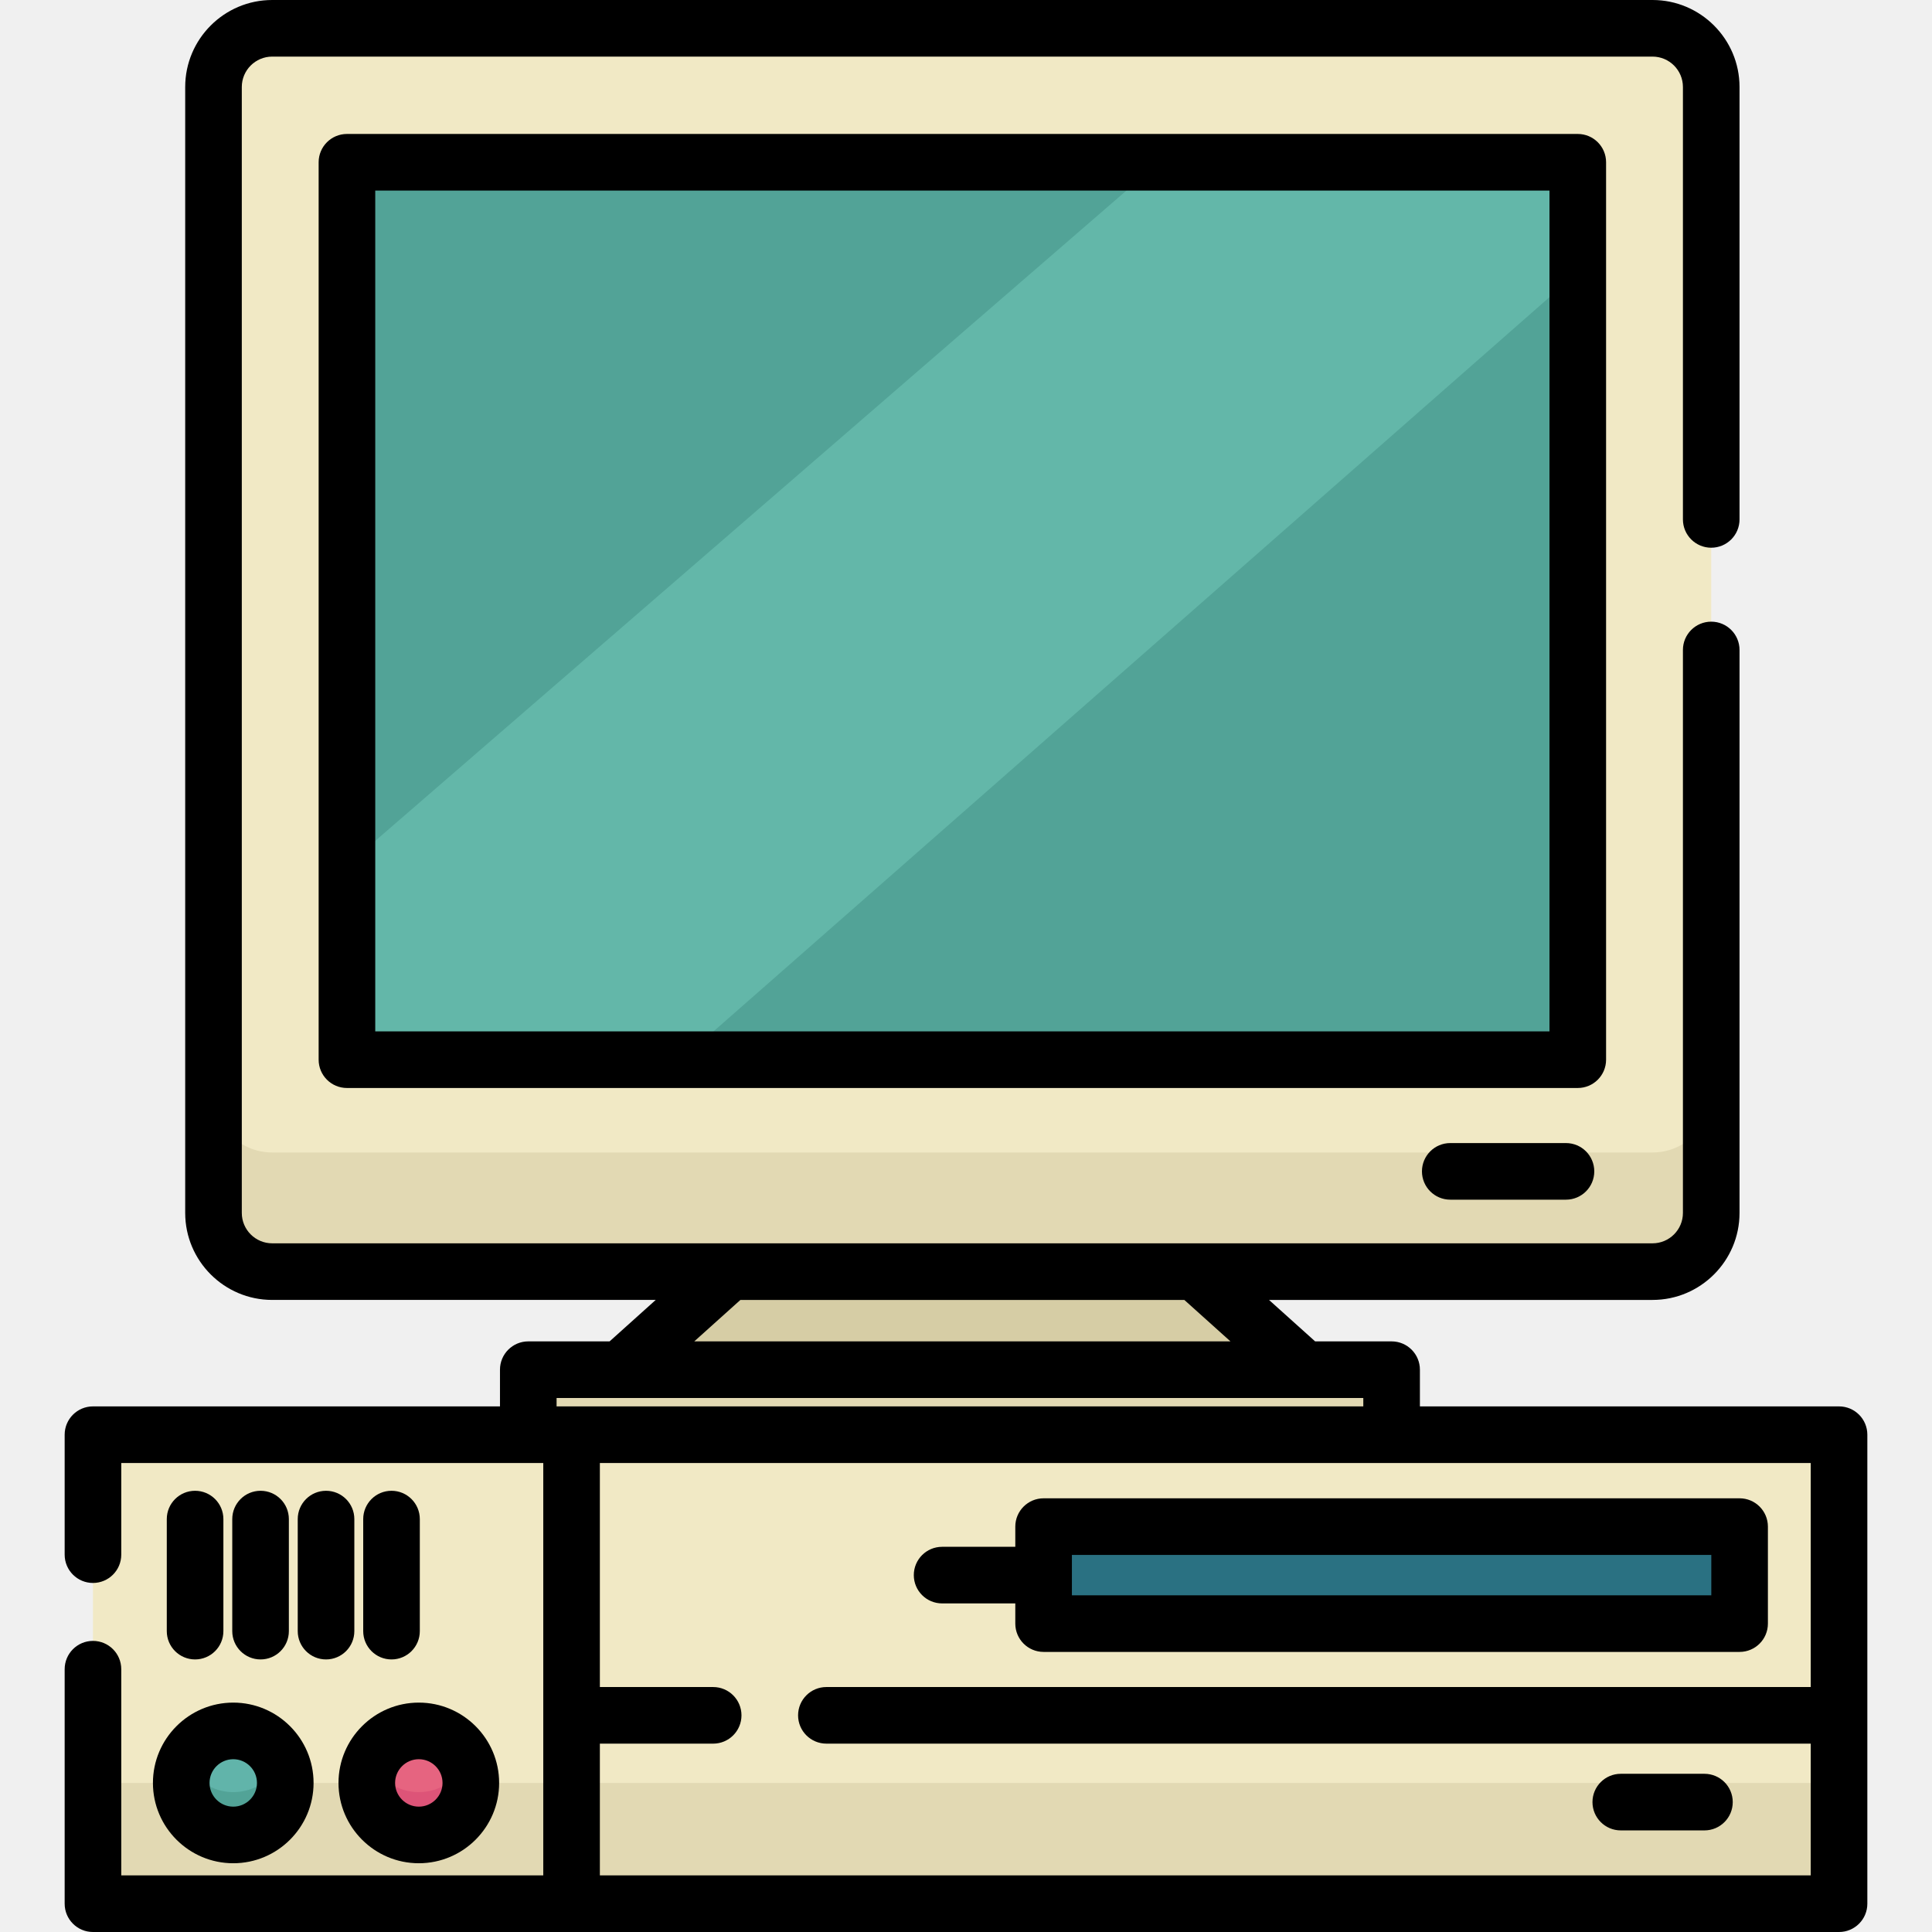
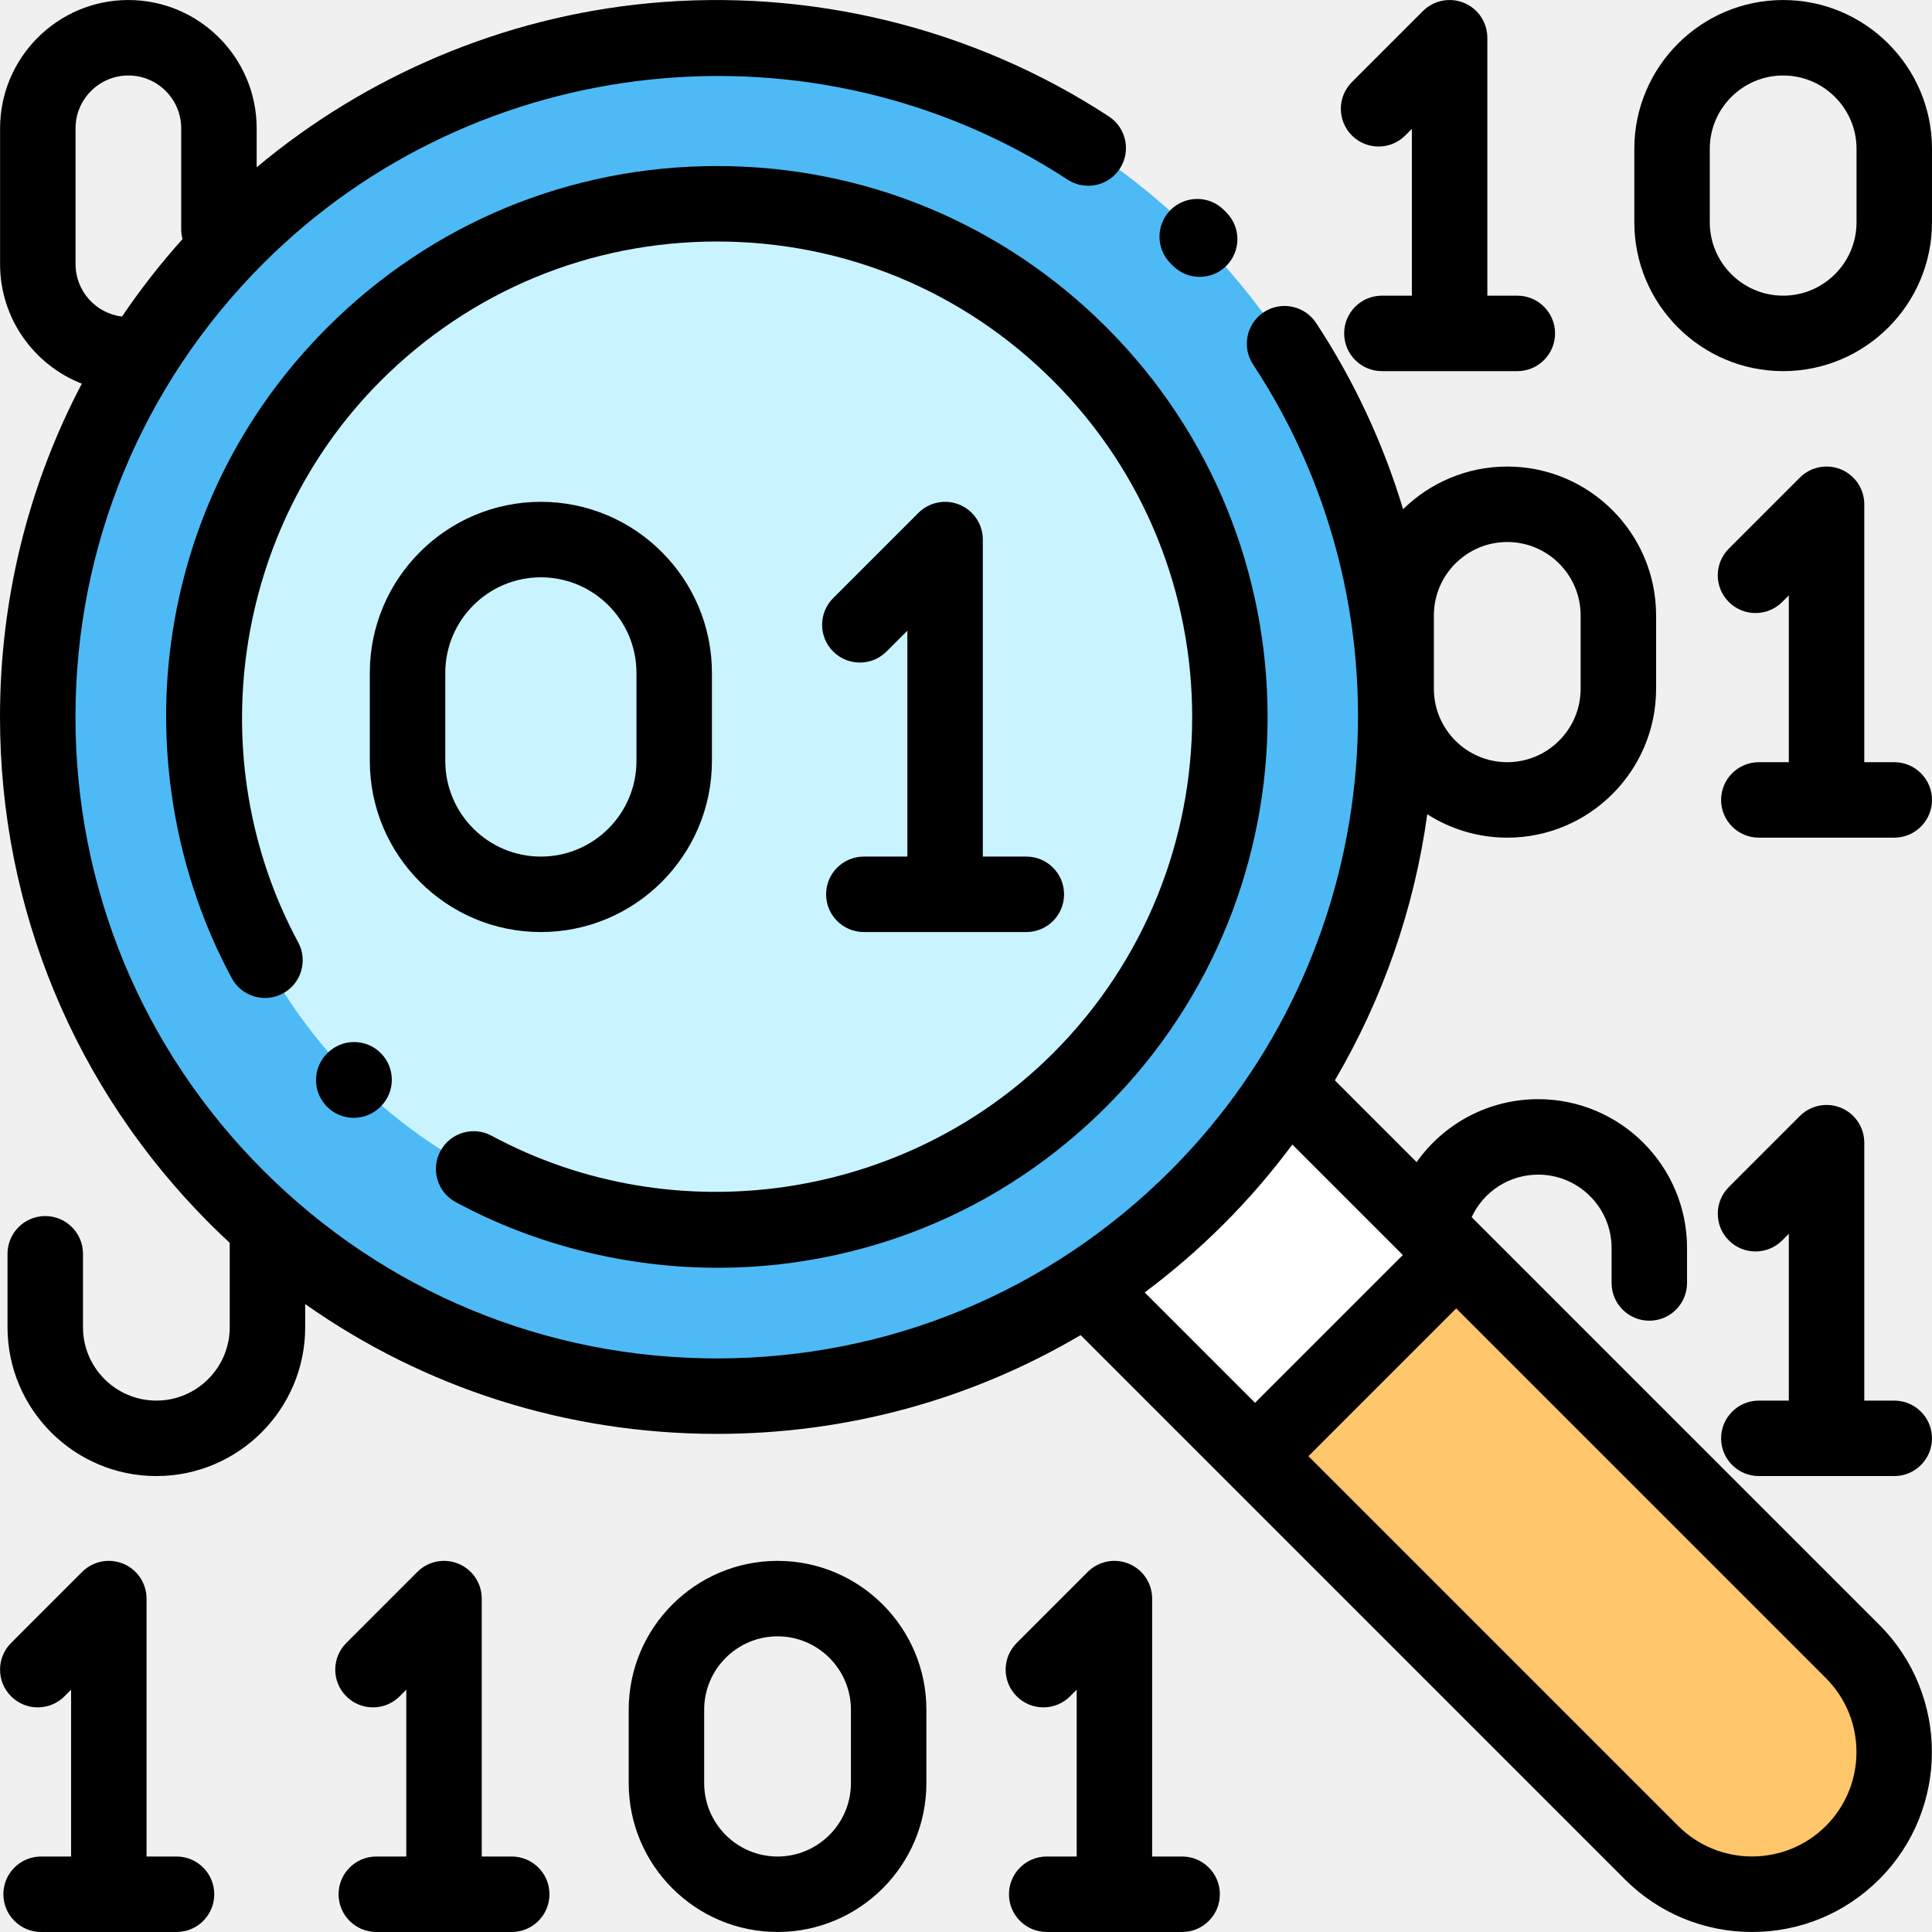
- <svg xmlns="http://www.w3.org/2000/svg" version="1.1" id="Capa_1" x="0px" y="0px" viewBox="0 0 512 512" style="enable-background:new 0 0 512 512;" xml:space="preserve">
-   <polygon style="fill:#D6CDA5;" points="345.654,362.983 164.418,362.983 193.339,336.994 316.733,336.994 " />
-   <rect x="140" y="362.98" style="fill:#E2D9B3;" width="228.79" height="26.992" />
-   <path style="fill:#F1E9C5;" d="M437.938,336.994H72.134c-8.59,0-15.554-6.964-15.554-15.554V23.054  c0-8.59,6.964-15.554,15.554-15.554h365.804c8.59,0,15.554,6.964,15.554,15.554V321.44  C453.492,330.03,446.528,336.994,437.938,336.994z" />
-   <path style="fill:#E2D9B3;" d="M453.488,289.857v31.585c0,8.59-6.962,15.553-15.553,15.553H72.137  c-8.59,0-15.553-6.962-15.553-15.553v-31.585c0,8.59,6.962,15.563,15.553,15.563h365.797  C446.525,305.419,453.488,298.447,453.488,289.857z" />
-   <rect x="91.94" y="42.997" style="fill:#52A397;" width="326.18" height="237.83" />
-   <polygon style="fill:#63B7A9;" points="418.128,42.997 418.128,72.168 180.551,280.825 91.944,280.825 91.944,229.331   307.189,42.997 " />
-   <rect x="24.636" y="380.21" style="fill:#F1E9C5;" width="462.73" height="124.29" />
-   <rect x="24.636" y="472.5" style="fill:#E2D9B3;" width="462.73" height="32.01" />
-   <path style="fill:#52A397;" d="M75.602,472.498c0,7.612-6.172,13.784-13.791,13.784c-7.612,0-13.784-6.172-13.784-13.784  c0-2.022,0.433-3.944,1.22-5.675c2.164-4.788,6.973-8.116,12.563-8.116c5.597,0,10.407,3.327,12.564,8.116  C75.162,468.554,75.602,470.477,75.602,472.498z" />
-   <path style="fill:#61B4AA;" d="M74.375,466.823c-2.157,4.781-6.966,8.109-12.564,8.109c-5.59,0-10.4-3.327-12.563-8.109  c2.164-4.788,6.973-8.116,12.563-8.116C67.408,458.708,72.218,462.035,74.375,466.823z" />
-   <path style="fill:#DD5478;" d="M124.779,472.498c0,7.612-6.172,13.784-13.791,13.784c-7.612,0-13.784-6.172-13.784-13.784  c0-2.022,0.433-3.944,1.22-5.675c2.164-4.788,6.973-8.116,12.563-8.116c5.597,0,10.407,3.327,12.564,8.116  C124.339,468.554,124.779,470.477,124.779,472.498z" />
-   <path style="fill:#E66480;" d="M123.552,466.823c-2.157,4.781-6.966,8.109-12.564,8.109c-5.59,0-10.4-3.327-12.563-8.109  c2.164-4.788,6.973-8.116,12.563-8.116C116.585,458.708,121.395,462.035,123.552,466.823z" />
-   <rect x="276.57" y="404.57" style="fill:#2A7182;" width="184.45" height="25.707" />
-   <path d="M425.628,280.829V43.001c0-4.142-3.357-7.5-7.5-7.5H91.944c-4.143,0-7.5,3.358-7.5,7.5v237.828c0,4.142,3.357,7.5,7.5,7.5  h326.184C422.271,288.329,425.628,284.971,425.628,280.829z M410.628,273.329H99.444V50.501h311.184V273.329z" />
-   <path d="M487.364,372.709H376.29v-9.729c0-4.142-3.357-7.5-7.5-7.5h-20.265l-12.225-10.986h101.638  c12.712,0,23.055-10.342,23.055-23.054V172.247c0-4.142-3.357-7.5-7.5-7.5s-7.5,3.358-7.5,7.5V321.44  c0,4.441-3.613,8.054-8.055,8.054H316.733H193.339H72.134c-4.44,0-8.054-3.613-8.054-8.054V23.054c0-4.441,3.613-8.054,8.054-8.054  h365.804c4.441,0,8.055,3.613,8.055,8.054V137.65c0,4.142,3.357,7.5,7.5,7.5s7.5-3.358,7.5-7.5V23.054  C460.992,10.342,450.648,0,437.938,0H72.134C59.422,0,49.08,10.342,49.08,23.054V321.44c0,12.712,10.342,23.054,23.054,23.054  h101.639l-12.225,10.986H140c-4.143,0-7.5,3.358-7.5,7.5v9.729H24.636c-4.143,0-7.5,3.358-7.5,7.5V412c0,4.142,3.357,7.5,7.5,7.5  s7.5-3.358,7.5-7.5v-24.291H139.99c0.003,0,0.006,0,0.01,0s0.006,0,0.01,0h3.961V497H32.136v-54.645c0-4.142-3.357-7.5-7.5-7.5  s-7.5,3.358-7.5,7.5V504.5c0,4.142,3.357,7.5,7.5,7.5h462.729c4.143,0,7.5-3.358,7.5-7.5V380.209  C494.864,376.067,491.507,372.709,487.364,372.709z M196.214,344.494h117.645l12.225,10.986H183.989L196.214,344.494z M147.5,370.48  h16.881c0.013,0,0.025,0.003,0.038,0.003h181.234c0.013,0,0.025-0.003,0.038-0.003h15.599v2.229H147.5V370.48z M479.864,387.709  v59.373H219c-4.143,0-7.5,3.358-7.5,7.5s3.357,7.5,7.5,7.5h260.864V497H158.971v-34.917H189c4.143,0,7.5-3.358,7.5-7.5  s-3.357-7.5-7.5-7.5h-30.029V387.71h320.893V387.709z" />
-   <path d="M59.2,432.267v-29.693c0-4.142-3.357-7.5-7.5-7.5s-7.5,3.358-7.5,7.5v29.693c0,4.142,3.357,7.5,7.5,7.5  S59.2,436.409,59.2,432.267z" />
-   <path d="M69.052,439.767c4.143,0,7.5-3.358,7.5-7.5v-29.693c0-4.142-3.357-7.5-7.5-7.5s-7.5,3.358-7.5,7.5v29.693  C61.552,436.409,64.909,439.767,69.052,439.767z" />
-   <path d="M86.403,395.074c-4.143,0-7.5,3.358-7.5,7.5v29.693c0,4.142,3.357,7.5,7.5,7.5s7.5-3.358,7.5-7.5v-29.693  C93.903,398.432,90.546,395.074,86.403,395.074z" />
-   <path d="M111.255,432.267v-29.693c0-4.142-3.357-7.5-7.5-7.5s-7.5,3.358-7.5,7.5v29.693c0,4.142,3.357,7.5,7.5,7.5  S111.255,436.409,111.255,432.267z" />
-   <path d="M61.814,493.78c11.736,0,21.285-9.548,21.285-21.285s-9.549-21.286-21.285-21.286s-21.285,9.549-21.285,21.286  S50.078,493.78,61.814,493.78z M61.814,466.209c3.466,0,6.285,2.82,6.285,6.286s-2.819,6.285-6.285,6.285s-6.285-2.819-6.285-6.285  S58.349,466.209,61.814,466.209z" />
-   <path d="M89.706,472.495c0,11.737,9.549,21.285,21.285,21.285s21.285-9.548,21.285-21.285s-9.549-21.286-21.285-21.286  S89.706,460.758,89.706,472.495z M110.991,466.209c3.466,0,6.285,2.82,6.285,6.286s-2.819,6.285-6.285,6.285  s-6.285-2.819-6.285-6.285S107.525,466.209,110.991,466.209z" />
-   <path d="M451.695,470.075h-22.173c-4.143,0-7.5,3.358-7.5,7.5s3.357,7.5,7.5,7.5h22.173c4.143,0,7.5-3.358,7.5-7.5  S455.838,470.075,451.695,470.075z" />
-   <path d="M384.333,302.925c-4.143,0-7.5,3.358-7.5,7.5s3.357,7.5,7.5,7.5H415c4.143,0,7.5-3.358,7.5-7.5s-3.357-7.5-7.5-7.5H384.333z  " />
-   <path d="M249.667,424.92h19.398v5.354c0,4.142,3.357,7.5,7.5,7.5h184.448c4.143,0,7.5-3.358,7.5-7.5v-25.707  c0-4.142-3.357-7.5-7.5-7.5H276.565c-4.143,0-7.5,3.358-7.5,7.5v5.354h-19.398c-4.143,0-7.5,3.358-7.5,7.5  S245.524,424.92,249.667,424.92z M284.065,412.066h169.448v10.707H284.065V412.066z" />
+ <svg xmlns="http://www.w3.org/2000/svg" version="1.1" id="Capa_1" x="0px" y="0px" viewBox="0 0 512.002 512.002" style="enable-background:new 0 0 512.002 512.002;" xml:space="preserve">
+   <path style="fill:#FFC66C;" d="M343.905,290.599l147.056,147.056c14.719,14.719,14.719,38.583,0,53.303l0,0  c-14.719,14.719-38.583,14.719-53.303,0L290.602,343.902L343.905,290.599z" />
+   <rect x="300.568" y="308.546" transform="matrix(0.7071 -0.7071 0.7071 0.7071 -140.1022 338.2533)" style="fill:#FFFFFF;" width="75.378" height="59.398" />
+   <path style="fill:#4DBAF6;" d="M369.995,189.999c0-99.412-80.585-179.997-179.997-179.997S10.001,90.586,10.001,189.999  s80.585,179.997,179.997,179.997S369.995,289.411,369.995,189.999z" />
+   <circle style="fill:#C9F3FF;" cx="189.997" cy="189.998" r="136.008" />
+   <path d="M120.773,318.581c21.208,11.428,45.297,17.394,69.456,17.394c6.679,0,13.364-0.456,19.993-1.379  c31.651-4.404,60.357-18.707,83.013-41.361c56.924-56.925,56.924-149.547,0-206.472c-27.575-27.576-64.238-42.761-103.235-42.761  c-38.995,0-75.663,15.188-103.236,42.761c-22.655,22.655-36.957,51.36-41.361,83.012c-4.26,30.61,1.428,62.377,16.014,89.447  c2.621,4.862,8.688,6.679,13.547,4.061c4.862-2.62,6.68-8.685,4.061-13.547c-26.173-48.573-17.174-109.774,21.884-148.83  c23.798-23.799,55.438-36.904,89.094-36.904c33.654,0,65.296,13.106,89.093,36.903c49.126,49.126,49.126,129.061,0,178.188  c-39.057,39.059-100.261,48.055-148.832,21.883c-4.861-2.618-10.926-0.802-13.547,4.061  C114.094,309.896,115.911,315.961,120.773,318.581z" />
+   <path d="M86.768,279.08l-0.088,0.088c-3.905,3.905-3.905,10.237,0,14.143c1.953,1.952,4.512,2.929,7.071,2.929  s5.118-0.977,7.071-2.929l0.088-0.088c3.905-3.905,3.905-10.237,0-14.143C97.004,275.176,90.674,275.176,86.768,279.08z" />
+   <path d="M310.808,70.4c1.956,1.983,4.536,2.977,7.118,2.977c2.537,0,5.075-0.959,7.023-2.881c3.932-3.879,3.974-10.21,0.095-14.142  l-0.698-0.703c-3.906-3.905-10.236-3.905-14.143,0c-3.905,3.905-3.905,10.237,0,14.143L310.808,70.4z" />
+   <path d="M390.006,322.557c3.185-6.862,10.028-11.267,17.636-11.267c10.723,0,19.445,8.723,19.445,19.445V340c0,5.522,4.478,10,10,10  s10-4.478,10-10v-9.265c0-21.75-17.695-39.444-39.444-39.444c-13.013,0-24.929,6.349-32.218,16.684l-21.673-21.673  c12.682-21.573,21.072-45.559,24.489-70.522c6.128,3.923,13.4,6.208,21.201,6.208c21.75,0,39.444-17.695,39.444-39.444v-19.459  c0-21.75-17.695-39.445-39.444-39.445c-10.74,0-20.487,4.32-27.607,11.307c-5.253-17.414-12.984-34.076-23.062-49.366  c-3.039-4.612-9.244-5.887-13.853-2.847c-4.611,3.039-5.886,9.241-2.847,13.853c44.138,66.969,34.94,156.808-21.87,213.618  c-32.108,32.109-74.799,49.793-120.205,49.793c-45.407,0-88.097-17.684-120.206-49.793S20,235.405,20,189.999  s17.684-88.097,49.793-120.206C126.399,13.183,216.03,3.851,282.92,47.6c4.622,3.023,10.82,1.727,13.843-2.895  c3.022-4.622,1.727-10.82-2.896-13.843C257.903,7.34,214.411-3.301,171.401,0.907c-38.038,3.72-74.173,18.992-103.381,43.43V34.005  c0-18.748-15.252-33.999-33.999-33.999S0.021,15.258,0.021,34.005v35.999c0,14.397,8.999,26.724,21.665,31.673  C7.519,128.594,0,158.716,0,189.999c0,50.749,19.765,98.461,55.65,134.348c1.715,1.715,3.465,3.381,5.232,5.021v22.362  c0,10.723-8.723,19.445-19.445,19.445s-19.445-8.723-19.445-19.445V332.27c0-5.522-4.478-10-10-10s-10,4.478-10,10v19.459  c0,21.75,17.695,39.444,39.444,39.444s39.444-17.695,39.444-39.444v-6.133c31.734,22.356,69.5,34.4,109.116,34.4  c34.44,0,67.478-9.113,96.375-26.181l144.212,144.212c9.008,9.008,20.984,13.969,33.723,13.969c12.74,0,24.716-4.961,33.723-13.969  c18.594-18.595,18.594-48.85,0-67.445L390.006,322.557z M379.994,163.085c0-10.723,8.724-19.446,19.446-19.446  c10.722,0,19.445,8.723,19.445,19.446v19.459c0,10.722-8.724,19.445-19.445,19.445c-10.723,0-19.446-8.723-19.446-19.445  L379.994,163.085L379.994,163.085z M20.021,70.005V34.005c0-7.72,6.28-14,14-14s14,6.28,14,14v26.75c0,0.9,0.13,1.767,0.353,2.596  c-5.849,6.524-11.202,13.386-16.04,20.542C25.408,83.054,20.021,77.152,20.021,70.005z M324.346,324.346  c6.581-6.58,12.633-13.617,18.136-21.029l29.281,29.28l-39.161,39.16l-29.244-29.244  C310.717,337.019,317.733,330.958,324.346,324.346z M483.89,483.886c-10.797,10.797-28.365,10.797-39.161,0l-97.985-97.985  l39.161-39.16l97.985,97.985C494.686,455.522,494.686,473.091,483.89,483.886z" />
+   <path d="M46.781,491.997h-7.944v-68.35c0-4.045-2.437-7.691-6.173-9.239c-3.737-1.546-8.039-0.692-10.898,2.168L2.94,435.402  c-3.905,3.905-3.905,10.237,0,14.143c3.906,3.904,10.236,3.904,14.143,0l1.755-1.755v44.207h-7.944c-5.522,0-10,4.478-10,10  c0,5.522,4.478,10,10,10h35.888c5.522,0,10-4.478,10-10C56.782,496.475,52.304,491.997,46.781,491.997z" />
+   <path d="M135.613,491.997h-7.944v-68.35c0-4.045-2.437-7.691-6.173-9.239c-3.736-1.546-8.038-0.692-10.898,2.168l-18.826,18.826  c-3.905,3.905-3.905,10.237,0,14.143c3.906,3.904,10.236,3.904,14.143,0l1.755-1.755v44.207h-7.944c-5.522,0-10,4.478-10,10  c0,5.522,4.478,10,10,10h35.888c5.522,0,10-4.478,10-10C145.614,496.475,141.136,491.997,135.613,491.997z" />
+   <path d="M313.277,491.997h-7.944v-68.35c0-4.045-2.437-7.691-6.173-9.239c-3.737-1.546-8.038-0.692-10.898,2.168l-18.826,18.826  c-3.905,3.905-3.905,10.237,0,14.143c3.906,3.904,10.236,3.904,14.143,0l1.755-1.755v44.207h-7.944c-5.522,0-10,4.478-10,10  c0,5.522,4.478,10,10,10h35.888c5.522,0,10-4.478,10-10C323.278,496.475,318.799,491.997,313.277,491.997z" />
+   <path d="M206.059,413.648c-21.75,0-39.444,17.695-39.444,39.444v19.46c0,21.75,17.695,39.444,39.444,39.444  s39.444-17.695,39.444-39.444v-19.459C245.505,431.343,227.809,413.648,206.059,413.648z M225.505,472.553  c0,10.723-8.723,19.445-19.445,19.445c-10.722,0-19.445-8.723-19.445-19.445v-19.46c0-10.723,8.723-19.445,19.445-19.445  c10.722,0,19.445,8.723,19.445,19.445V472.553z" />
+   <path d="M502,371.174h-7.944v-68.349c0-4.045-2.437-7.691-6.173-9.239c-3.737-1.545-8.038-0.692-10.898,2.168L458.16,314.58  c-3.905,3.905-3.905,10.237,0,14.143c3.906,3.904,10.236,3.904,14.143,0l1.755-1.755v44.206h-7.944c-5.522,0-10,4.478-10,10  s4.478,10,10,10h35.888c5.522,0,10-4.478,10-10S507.522,371.174,502,371.174z" />
+   <path d="M372.409,35.902l1.755-1.755v44.207h-7.944c-5.522,0-10,4.477-10,10c0,5.523,4.478,10,10,10h35.888c5.522,0,10-4.477,10-10  c0-5.523-4.478-10-10-10h-7.944V10.006c0-4.044-2.437-7.691-6.173-9.239c-3.738-1.549-8.039-0.691-10.898,2.167l-18.826,18.826  c-3.905,3.905-3.905,10.237,0,14.143C362.174,39.807,368.504,39.807,372.409,35.902z" />
+   <path d="M472.555,0.006c-21.75,0-39.444,17.695-39.444,39.445V58.91c0,21.75,17.695,39.444,39.444,39.444  c21.75,0,39.444-17.695,39.444-39.444V39.45C512,17.701,494.304,0.006,472.555,0.006z M492,58.91  c0,10.722-8.723,19.445-19.445,19.445c-10.722,0-19.445-8.723-19.445-19.445V39.45c0-10.723,8.723-19.446,19.445-19.446  c10.722,0,19.445,8.723,19.445,19.446V58.91z" />
+   <path d="M502,201.988h-7.944v-68.35c0-4.044-2.437-7.691-6.173-9.239c-3.737-1.548-8.038-0.692-10.898,2.167l-18.826,18.826  c-3.905,3.905-3.905,10.237,0,14.143c3.906,3.905,10.236,3.905,14.143,0l1.755-1.755v44.207h-7.944c-5.522,0-10,4.477-10,10  c0,5.523,4.478,10,10,10h35.888c5.522,0,10-4.477,10-10C512.002,206.464,507.522,201.988,502,201.988z" />
+   <path d="M254.285,133.754c-3.737-1.548-8.039-0.691-10.898,2.168l-22.589,22.59c-3.905,3.905-3.905,10.237,0,14.142  c3.906,3.905,10.236,3.905,14.143,0l5.518-5.518v59.87h-11.531c-5.522,0-10,4.477-10,10c0,5.523,4.478,10,10,10h43.062  c5.522,0,10-4.477,10-10c0-5.523-4.478-10-10-10h-11.532v-84.013C260.457,138.947,258.02,135.301,254.285,133.754z" />
+   <path d="M143.338,247.004c24.996,0,45.331-20.336,45.331-45.331v-23.35c0-24.996-20.336-45.331-45.331-45.331  s-45.331,20.336-45.331,45.331v23.35C98.007,226.669,118.343,247.004,143.338,247.004z M118.007,178.324  c0-13.968,11.364-25.332,25.332-25.332s25.332,11.364,25.332,25.332v23.35c0,13.968-11.364,25.332-25.332,25.332  s-25.332-11.364-25.332-25.332V178.324z" />
  <g>
</g>
  <g>
</g>
  <g>
</g>
  <g>
</g>
  <g>
</g>
  <g>
</g>
  <g>
</g>
  <g>
</g>
  <g>
</g>
  <g>
</g>
  <g>
</g>
  <g>
</g>
  <g>
</g>
  <g>
</g>
  <g>
</g>
</svg>
